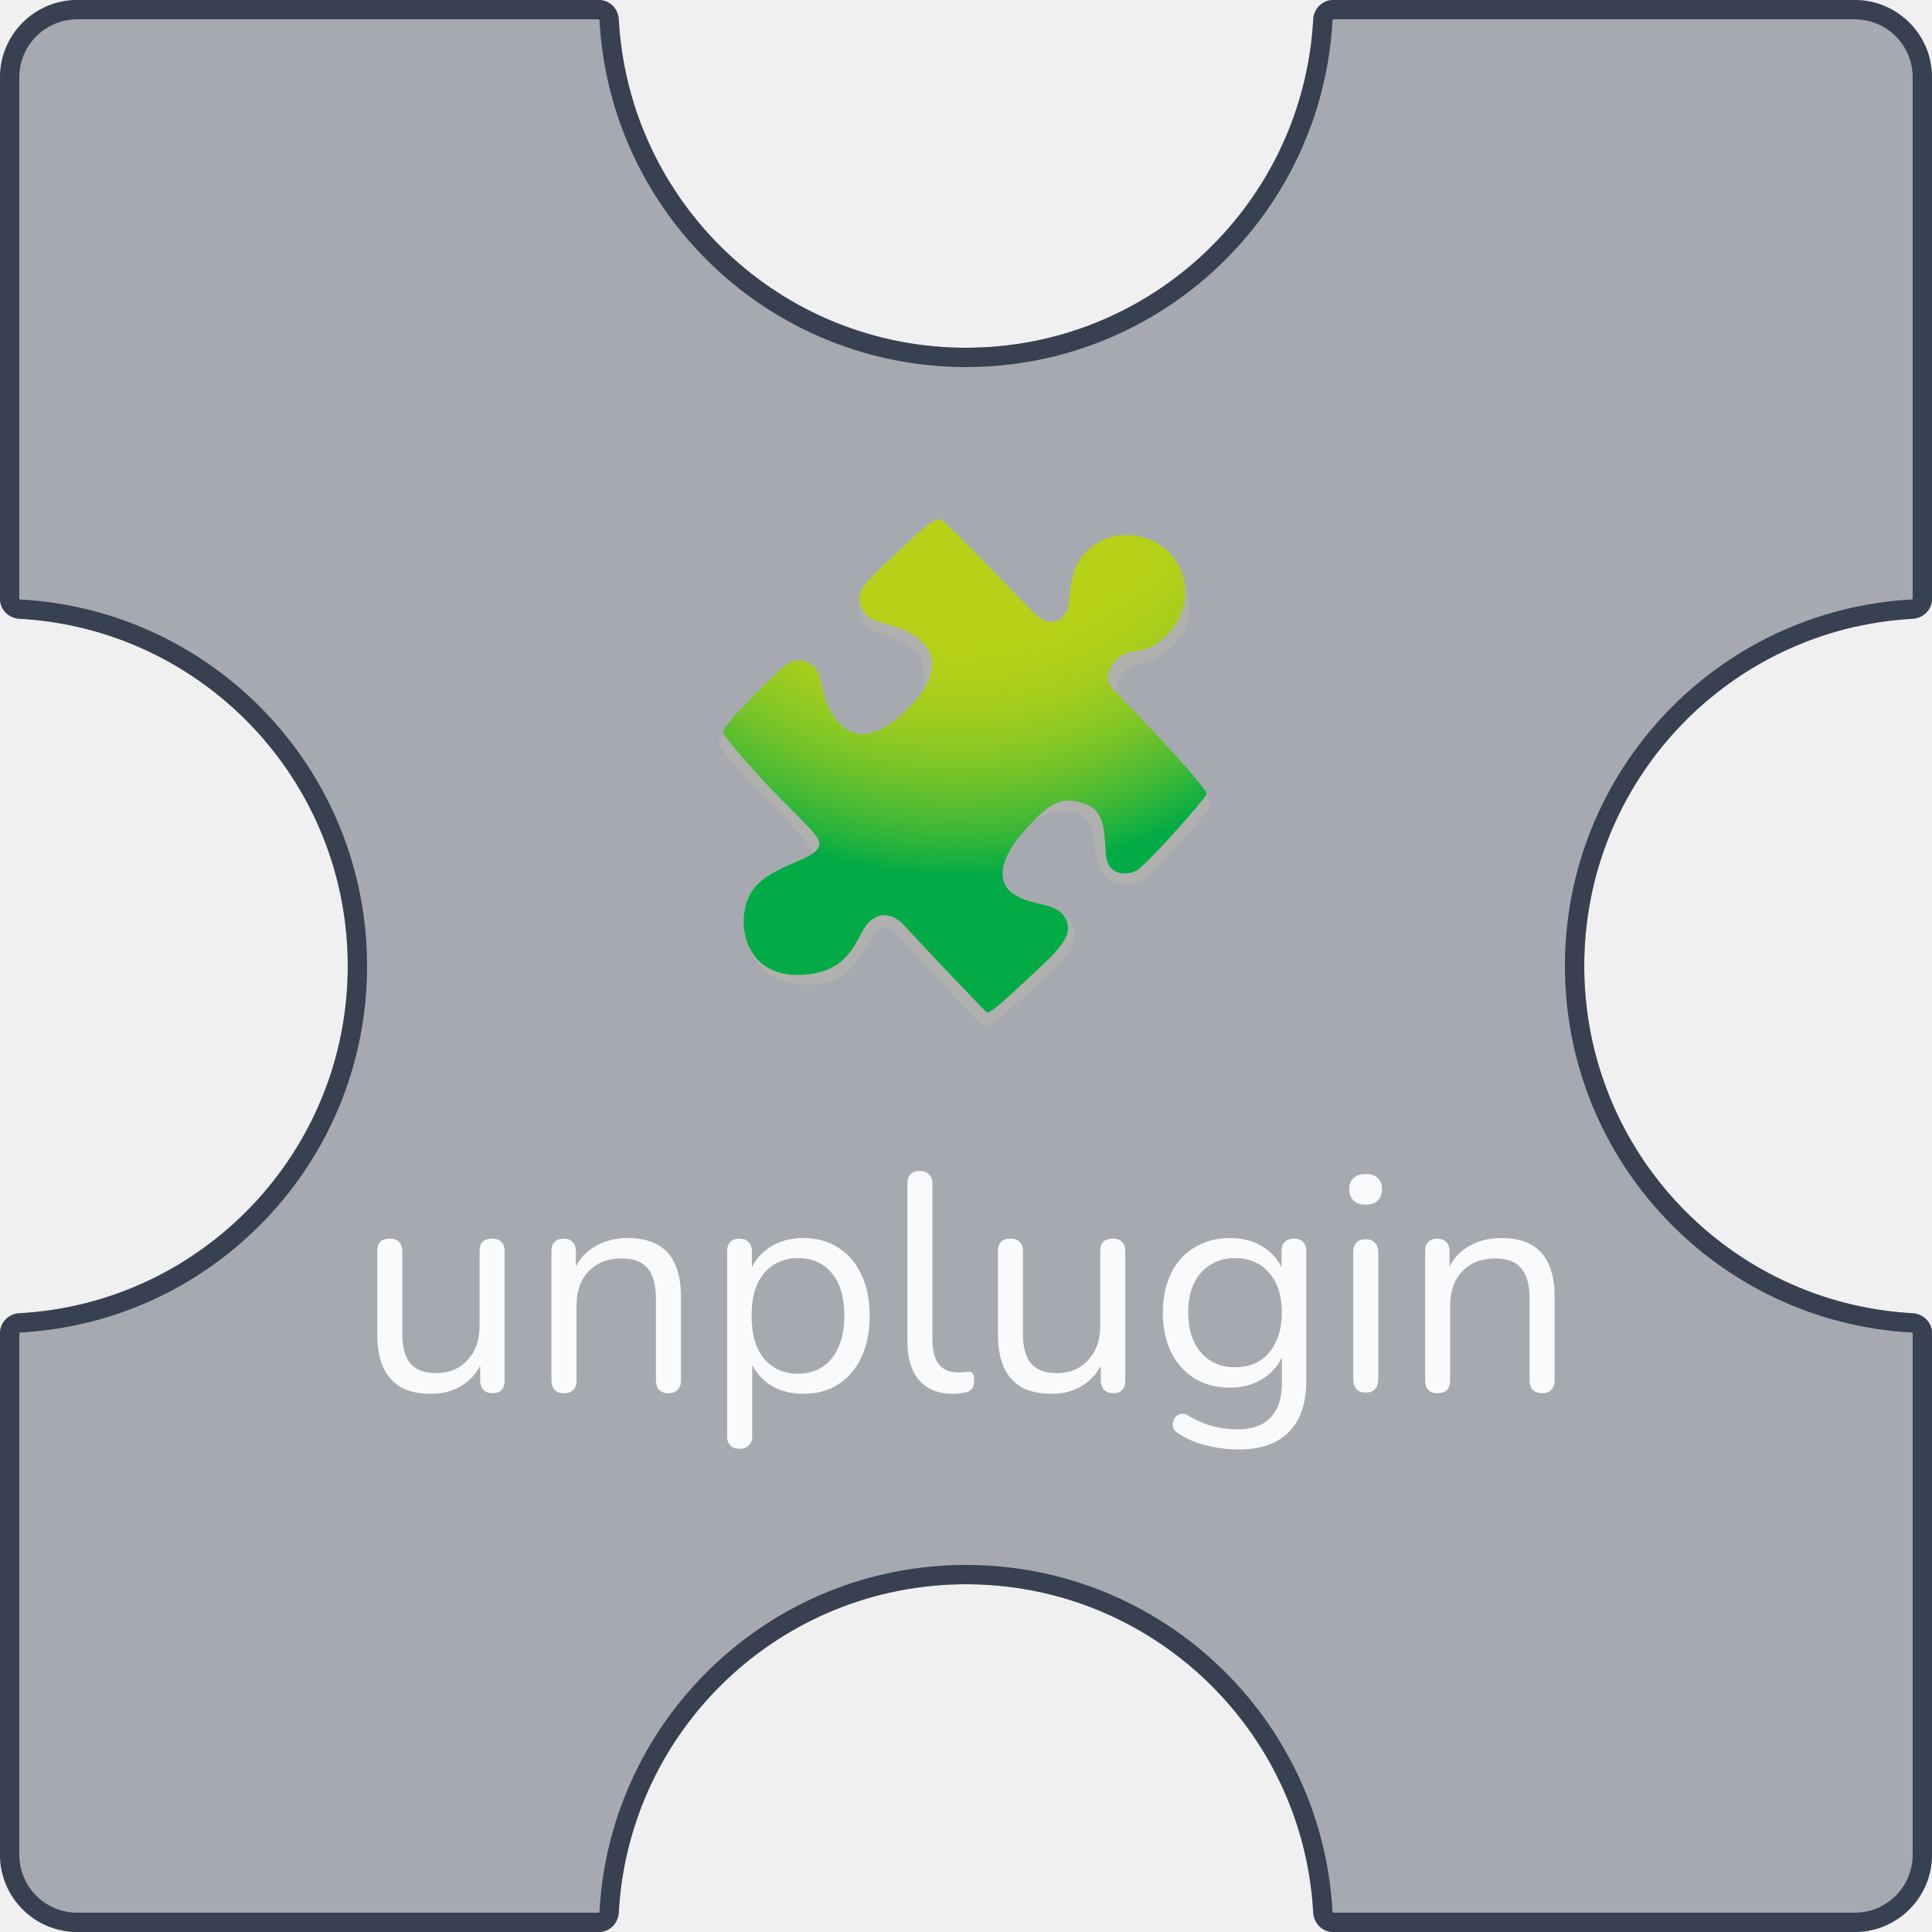
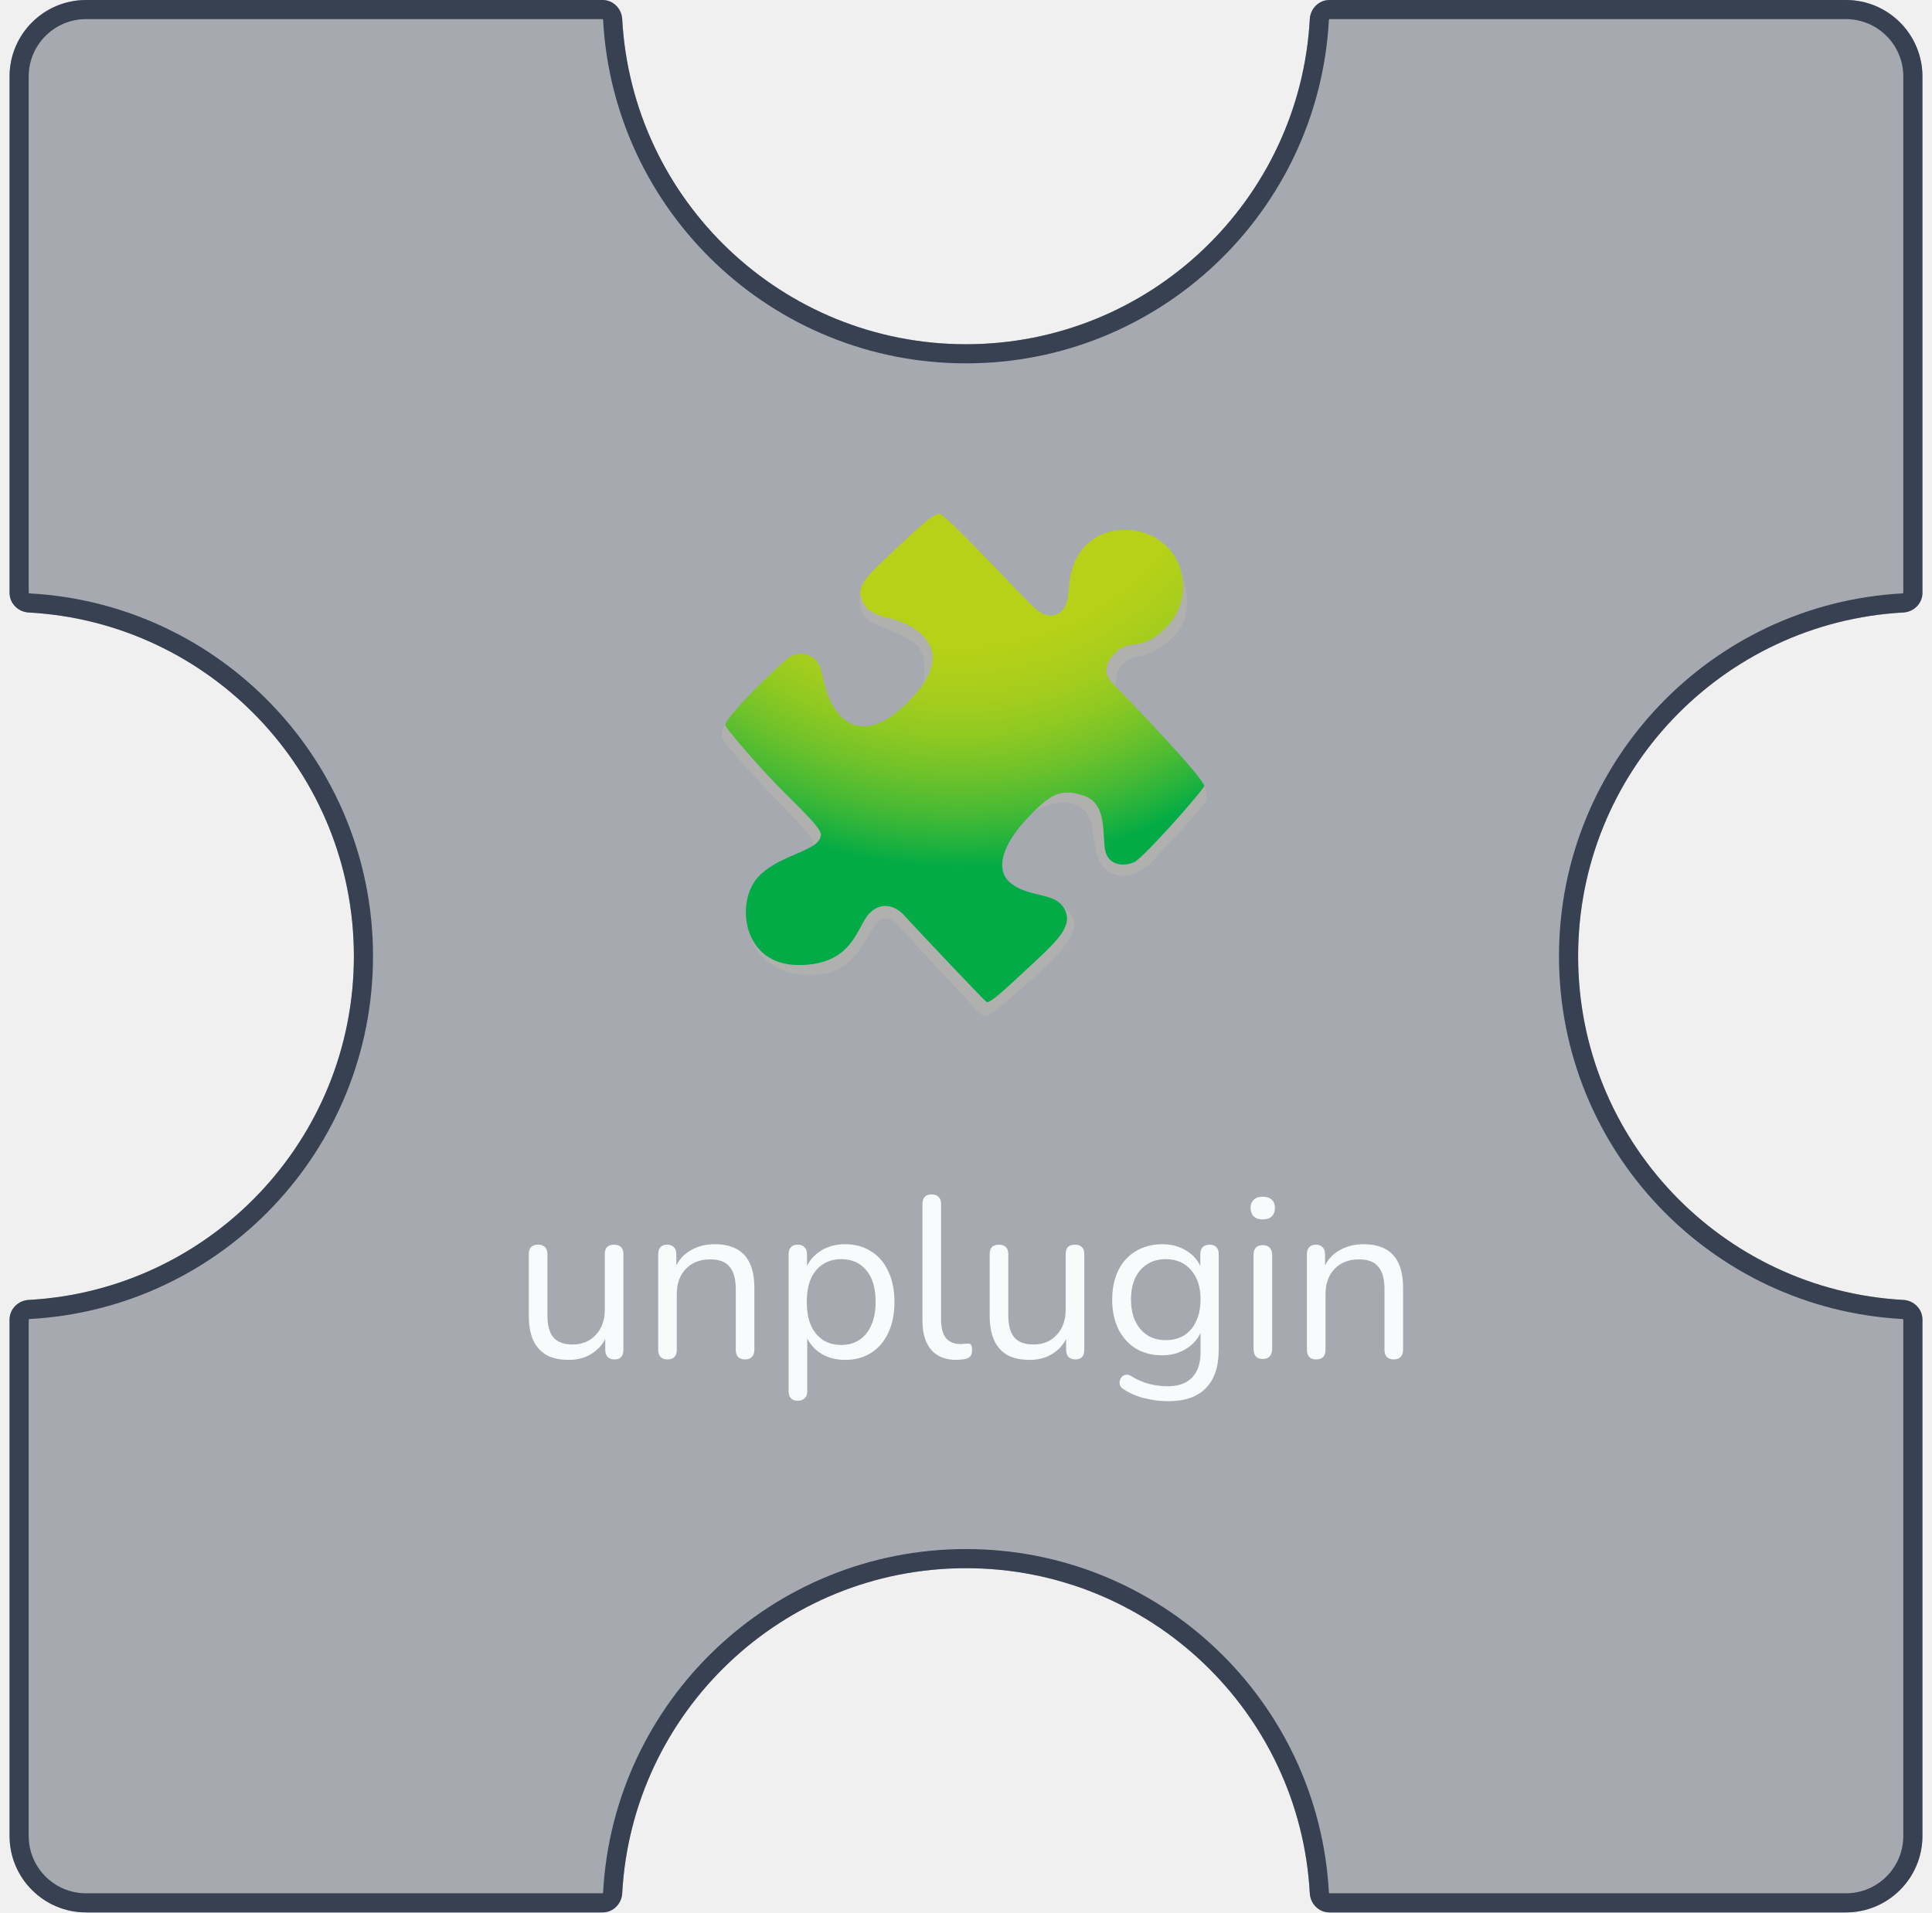
- <svg xmlns="http://www.w3.org/2000/svg" width="100" height="100" viewBox="0 0 100 100" fill="none">
+ <svg xmlns="http://www.w3.org/2000/svg" width="101" height="100" viewBox="0 0 101 100" fill="none">
  <mask id="path-1-inside-1_576_10449" fill="white">
-     <path fill-rule="evenodd" clip-rule="evenodd" d="M69 0C68.448 0 68.003 0.448 67.973 1C67.454 10.476 59.606 18 50 18C40.394 18 32.546 10.476 32.027 1C31.997 0.448 31.552 0 31 0L4 0C1.791 0 0 1.791 0 4L0 31C0 31.552 0.448 31.997 1 32.027C10.476 32.546 18 40.394 18 50C18 59.606 10.476 67.454 1 67.973C0.448 68.003 0 68.448 0 69L0 96C0 98.209 1.791 100 4 100H31C31.552 100 31.997 99.552 32.027 99C32.546 89.524 40.394 82 50 82C59.606 82 67.454 89.524 67.973 99C68.003 99.552 68.448 100 69 100H96C98.209 100 100 98.209 100 96V69C100 68.448 99.552 68.003 99 67.973C89.524 67.454 82 59.606 82 50C82 40.394 89.524 32.546 99 32.027C99.552 31.997 100 31.552 100 31V4C100 1.791 98.209 0 96 0L69 0Z" />
+     <path fill-rule="evenodd" clip-rule="evenodd" d="M69.5 0C68.948 0 68.503 0.448 68.473 1C67.954 10.476 60.106 18 50.5 18C40.894 18 33.046 10.476 32.527 1C32.497 0.448 32.052 0 31.5 0L4.5 0C2.291 0 0.5 1.791 0.5 4L0.5 31C0.5 31.552 0.948 31.997 1.5 32.027C10.976 32.546 18.5 40.394 18.5 50C18.5 59.606 10.976 67.454 1.5 67.973C0.948 68.003 0.5 68.448 0.5 69L0.5 96C0.5 98.209 2.291 100 4.5 100H31.5C32.052 100 32.497 99.552 32.527 99C33.046 89.524 40.894 82 50.5 82C60.106 82 67.954 89.524 68.473 99C68.503 99.552 68.948 100 69.5 100H96.5C98.709 100 100.5 98.209 100.5 96V69C100.5 68.448 100.051 68.003 99.5 67.973C90.024 67.454 82.5 59.606 82.5 50C82.5 40.394 90.024 32.546 99.5 32.027C100.052 31.997 100.5 31.552 100.5 31V4C100.5 1.791 98.709 0 96.5 0L69.5 0Z" />
  </mask>
-   <path fill-rule="evenodd" clip-rule="evenodd" d="M69 0C68.448 0 68.003 0.448 67.973 1C67.454 10.476 59.606 18 50 18C40.394 18 32.546 10.476 32.027 1C31.997 0.448 31.552 0 31 0L4 0C1.791 0 0 1.791 0 4L0 31C0 31.552 0.448 31.997 1 32.027C10.476 32.546 18 40.394 18 50C18 59.606 10.476 67.454 1 67.973C0.448 68.003 0 68.448 0 69L0 96C0 98.209 1.791 100 4 100H31C31.552 100 31.997 99.552 32.027 99C32.546 89.524 40.394 82 50 82C59.606 82 67.454 89.524 67.973 99C68.003 99.552 68.448 100 69 100H96C98.209 100 100 98.209 100 96V69C100 68.448 99.552 68.003 99 67.973C89.524 67.454 82 59.606 82 50C82 40.394 89.524 32.546 99 32.027C99.552 31.997 100 31.552 100 31V4C100 1.791 98.209 0 96 0L69 0Z" fill="#374151" fill-opacity="0.4" />
-   <path d="M99 32.027L98.945 31.029L99 32.027ZM99 67.973L98.945 68.971L99 67.973ZM32.027 99L33.026 99.055L32.027 99ZM1 67.973L0.945 66.974L1 67.973ZM32.027 1L31.029 1.055L32.027 1ZM67.973 99L66.974 99.055L67.973 99ZM67.973 1L66.974 0.945L67.973 1ZM50 19C60.14 19 68.424 11.058 68.971 1.055L66.974 0.945C66.484 9.894 59.072 17 50 17L50 19ZM31.029 1.055C31.576 11.058 39.86 19 50 19L50 17C40.928 17 33.516 9.894 33.026 0.945L31.029 1.055ZM4 1L31 1V-1L4 -1V1ZM1 4C1 2.343 2.343 1 4 1V-1C1.239 -1 -1 1.239 -1 4H1ZM1 31L1 4H-1L-1 31H1ZM0.945 33.026C9.894 33.516 17 40.928 17 50L19 50C19 39.86 11.058 31.576 1.055 31.029L0.945 33.026ZM17 50C17 59.072 9.894 66.484 0.945 66.974L1.055 68.971C11.058 68.424 19 60.14 19 50L17 50ZM1 96L1 69H-1L-1 96H1ZM4 99C2.343 99 1 97.657 1 96H-1C-1 98.761 1.239 101 4 101L4 99ZM31 99H4L4 101H31V99ZM50 81C39.86 81 31.576 88.942 31.029 98.945L33.026 99.055C33.516 90.106 40.928 83 50 83V81ZM68.971 98.945C68.424 88.942 60.14 81 50 81V83C59.072 83 66.484 90.106 66.974 99.055L68.971 98.945ZM96 99H69V101H96V99ZM99 96C99 97.657 97.657 99 96 99V101C98.761 101 101 98.761 101 96H99ZM99 69V96H101V69H99ZM81 50C81 60.14 88.942 68.424 98.945 68.971L99.055 66.974C90.106 66.484 83 59.072 83 50H81ZM98.945 31.029C88.942 31.576 81 39.86 81 50H83C83 40.928 90.106 33.516 99.055 33.026L98.945 31.029ZM99 4V31H101V4L99 4ZM96 1C97.657 1 99 2.343 99 4L101 4C101 1.239 98.761 -1 96 -1V1ZM69 1L96 1V-1L69 -1V1ZM99.055 33.026C100.101 32.968 101 32.118 101 31H99C99 31.001 99 31.001 99 31.001C99 31 99 31 99 31C99 31 98.999 31.003 98.994 31.008C98.984 31.019 98.967 31.028 98.945 31.029L99.055 33.026ZM101 69C101 67.882 100.101 67.031 99.055 66.974L98.945 68.971C98.967 68.972 98.984 68.981 98.994 68.992C98.999 68.997 99 69 99 69C99 69 99 69 99 68.999C99 68.999 99 68.999 99 69H101ZM31 101C32.118 101 32.968 100.101 33.026 99.055L31.029 98.945C31.028 98.967 31.019 98.984 31.008 98.994C31.003 98.999 31 99 31 99C31 99 31 99 31.001 99C31.001 99 31.001 99 31 99V101ZM-1 31C-1 32.118 -0.101 32.968 0.945 33.026L1.055 31.029C1.033 31.028 1.016 31.019 1.006 31.008C1.001 31.003 1 31 1 31C1 31 1 31 1 31.001C1 31.001 1 31.001 1 31H-1ZM0.945 66.974C-0.101 67.031 -1 67.882 -1 69H1C1 68.999 1 68.999 1 68.999C1 69 1 69 1 69C1 69 1.001 68.997 1.006 68.992C1.016 68.981 1.033 68.972 1.055 68.971L0.945 66.974ZM33.026 0.945C32.968 -0.101 32.118 -1 31 -1V1C31.001 1 31.001 1 31.001 1C31 1 31 1 31 1C31 1 31.003 1.001 31.008 1.006C31.019 1.016 31.028 1.033 31.029 1.055L33.026 0.945ZM66.974 99.055C67.031 100.101 67.882 101 69 101V99C68.999 99 68.999 99 68.999 99C69 99 69 99 69 99C69 99 68.997 98.999 68.992 98.994C68.981 98.984 68.972 98.967 68.971 98.945L66.974 99.055ZM68.971 1.055C68.972 1.033 68.981 1.016 68.992 1.006C68.997 1.001 69 1 69 1C69 1 69 1 68.999 1C68.999 1 68.999 1 69 1V-1C67.882 -1 67.031 -0.101 66.974 0.945L68.971 1.055Z" fill="#374151" mask="url(#path-1-inside-1_576_10449)" />
-   <path d="M22.327 72.144C21.698 72.144 21.175 72.032 20.759 71.808C20.354 71.573 20.045 71.227 19.831 70.768C19.629 70.309 19.527 69.739 19.527 69.056V64.768C19.527 64.544 19.581 64.379 19.687 64.272C19.805 64.165 19.965 64.112 20.167 64.112C20.381 64.112 20.541 64.165 20.647 64.272C20.765 64.379 20.823 64.544 20.823 64.768V69.04C20.823 69.723 20.962 70.235 21.239 70.576C21.527 70.907 21.975 71.072 22.583 71.072C23.245 71.072 23.783 70.848 24.199 70.4C24.615 69.952 24.823 69.365 24.823 68.64V64.768C24.823 64.544 24.877 64.379 24.983 64.272C25.101 64.165 25.266 64.112 25.479 64.112C25.682 64.112 25.837 64.165 25.943 64.272C26.061 64.379 26.119 64.544 26.119 64.768V71.44C26.119 71.888 25.911 72.112 25.495 72.112C25.293 72.112 25.133 72.053 25.015 71.936C24.909 71.819 24.855 71.653 24.855 71.44V69.984L25.063 70.208C24.85 70.837 24.498 71.317 24.007 71.648C23.527 71.979 22.967 72.144 22.327 72.144ZM29.184 72.112C28.971 72.112 28.811 72.053 28.704 71.936C28.598 71.819 28.544 71.653 28.544 71.44V64.768C28.544 64.555 28.598 64.395 28.704 64.288C28.811 64.171 28.965 64.112 29.168 64.112C29.371 64.112 29.526 64.171 29.632 64.288C29.75 64.395 29.808 64.555 29.808 64.768V66.144L29.632 65.952C29.856 65.333 30.219 64.869 30.72 64.56C31.232 64.24 31.819 64.08 32.48 64.08C33.099 64.08 33.611 64.192 34.016 64.416C34.432 64.64 34.742 64.981 34.944 65.44C35.147 65.888 35.248 66.459 35.248 67.152V71.44C35.248 71.653 35.19 71.819 35.072 71.936C34.965 72.053 34.811 72.112 34.608 72.112C34.395 72.112 34.23 72.053 34.112 71.936C34.005 71.819 33.952 71.653 33.952 71.44V67.232C33.952 66.507 33.808 65.979 33.52 65.648C33.243 65.307 32.795 65.136 32.176 65.136C31.462 65.136 30.891 65.36 30.464 65.808C30.048 66.245 29.84 66.832 29.84 67.568V71.44C29.84 71.888 29.622 72.112 29.184 72.112ZM38.278 74.992C38.065 74.992 37.904 74.933 37.798 74.816C37.691 74.709 37.638 74.549 37.638 74.336V64.768C37.638 64.555 37.691 64.395 37.798 64.288C37.904 64.171 38.059 64.112 38.262 64.112C38.475 64.112 38.635 64.171 38.742 64.288C38.859 64.395 38.918 64.555 38.918 64.768V66.288L38.742 66.064C38.913 65.456 39.248 64.976 39.75 64.624C40.262 64.261 40.87 64.08 41.574 64.08C42.267 64.08 42.87 64.245 43.382 64.576C43.904 64.896 44.304 65.36 44.582 65.968C44.87 66.565 45.014 67.28 45.014 68.112C45.014 68.933 44.87 69.648 44.582 70.256C44.304 70.853 43.91 71.317 43.398 71.648C42.886 71.979 42.278 72.144 41.574 72.144C40.87 72.144 40.267 71.968 39.766 71.616C39.264 71.253 38.923 70.773 38.742 70.176H38.934V74.336C38.934 74.549 38.875 74.709 38.758 74.816C38.641 74.933 38.48 74.992 38.278 74.992ZM41.302 71.104C41.792 71.104 42.214 70.987 42.566 70.752C42.928 70.517 43.206 70.176 43.398 69.728C43.6 69.28 43.702 68.741 43.702 68.112C43.702 67.141 43.483 66.4 43.046 65.888C42.619 65.376 42.038 65.12 41.302 65.12C40.822 65.12 40.401 65.237 40.038 65.472C39.675 65.696 39.392 66.032 39.19 66.48C38.998 66.917 38.902 67.461 38.902 68.112C38.902 69.072 39.12 69.813 39.558 70.336C39.995 70.848 40.577 71.104 41.302 71.104ZM49.334 72.144C48.566 72.144 47.979 71.909 47.574 71.44C47.169 70.971 46.966 70.299 46.966 69.424V61.264C46.966 61.051 47.019 60.891 47.126 60.784C47.233 60.667 47.393 60.608 47.606 60.608C47.809 60.608 47.969 60.667 48.086 60.784C48.203 60.891 48.262 61.051 48.262 61.264V69.328C48.262 69.904 48.374 70.336 48.598 70.624C48.833 70.901 49.174 71.04 49.622 71.04C49.718 71.04 49.803 71.035 49.878 71.024C49.953 71.013 50.027 71.008 50.102 71.008C50.219 70.997 50.299 71.024 50.342 71.088C50.395 71.152 50.422 71.28 50.422 71.472C50.422 71.664 50.379 71.808 50.294 71.904C50.209 72 50.07 72.064 49.878 72.096C49.793 72.107 49.702 72.117 49.606 72.128C49.51 72.139 49.419 72.144 49.334 72.144ZM54.452 72.144C53.823 72.144 53.3 72.032 52.884 71.808C52.479 71.573 52.17 71.227 51.956 70.768C51.754 70.309 51.652 69.739 51.652 69.056V64.768C51.652 64.544 51.706 64.379 51.812 64.272C51.93 64.165 52.09 64.112 52.292 64.112C52.506 64.112 52.666 64.165 52.772 64.272C52.89 64.379 52.948 64.544 52.948 64.768V69.04C52.948 69.723 53.087 70.235 53.364 70.576C53.652 70.907 54.1 71.072 54.708 71.072C55.37 71.072 55.908 70.848 56.324 70.4C56.74 69.952 56.948 69.365 56.948 68.64V64.768C56.948 64.544 57.002 64.379 57.108 64.272C57.226 64.165 57.391 64.112 57.604 64.112C57.807 64.112 57.962 64.165 58.068 64.272C58.186 64.379 58.244 64.544 58.244 64.768V71.44C58.244 71.888 58.036 72.112 57.62 72.112C57.418 72.112 57.258 72.053 57.14 71.936C57.034 71.819 56.98 71.653 56.98 71.44V69.984L57.188 70.208C56.975 70.837 56.623 71.317 56.132 71.648C55.652 71.979 55.092 72.144 54.452 72.144ZM64.109 75.024C63.544 75.024 62.989 74.955 62.445 74.816C61.912 74.688 61.426 74.48 60.989 74.192C60.861 74.117 60.776 74.027 60.733 73.92C60.701 73.813 60.696 73.707 60.717 73.6C60.739 73.504 60.786 73.413 60.861 73.328C60.936 73.253 61.021 73.205 61.117 73.184C61.224 73.163 61.331 73.179 61.437 73.232C61.907 73.52 62.355 73.717 62.781 73.824C63.208 73.931 63.629 73.984 64.045 73.984C64.802 73.984 65.373 73.781 65.757 73.376C66.152 72.971 66.349 72.384 66.349 71.616V69.808H66.509C66.349 70.427 66.008 70.917 65.485 71.28C64.973 71.643 64.371 71.824 63.677 71.824C62.962 71.824 62.344 71.664 61.821 71.344C61.298 71.013 60.893 70.555 60.605 69.968C60.328 69.381 60.189 68.704 60.189 67.936C60.189 67.36 60.269 66.837 60.429 66.368C60.589 65.888 60.819 65.483 61.117 65.152C61.426 64.811 61.794 64.549 62.221 64.368C62.658 64.176 63.144 64.08 63.677 64.08C64.381 64.08 64.989 64.261 65.501 64.624C66.013 64.976 66.344 65.456 66.493 66.064L66.333 66.256V64.768C66.333 64.555 66.386 64.395 66.493 64.288C66.611 64.171 66.77 64.112 66.973 64.112C67.186 64.112 67.347 64.171 67.453 64.288C67.56 64.395 67.613 64.555 67.613 64.768V71.44C67.613 72.624 67.314 73.515 66.717 74.112C66.13 74.72 65.261 75.024 64.109 75.024ZM63.917 70.768C64.418 70.768 64.85 70.656 65.213 70.432C65.576 70.197 65.853 69.867 66.045 69.44C66.248 69.013 66.349 68.512 66.349 67.936C66.349 67.072 66.13 66.389 65.693 65.888C65.256 65.376 64.664 65.12 63.917 65.12C63.426 65.12 63 65.237 62.637 65.472C62.275 65.696 61.992 66.021 61.789 66.448C61.597 66.864 61.501 67.36 61.501 67.936C61.501 68.8 61.72 69.488 62.157 70C62.594 70.512 63.181 70.768 63.917 70.768ZM70.684 72.08C70.471 72.08 70.311 72.021 70.204 71.904C70.097 71.776 70.044 71.6 70.044 71.376V64.832C70.044 64.608 70.097 64.437 70.204 64.32C70.311 64.203 70.471 64.144 70.684 64.144C70.887 64.144 71.047 64.203 71.164 64.32C71.281 64.437 71.34 64.608 71.34 64.832V71.376C71.34 71.6 71.281 71.776 71.164 71.904C71.058 72.021 70.897 72.08 70.684 72.08ZM70.684 62.352C70.418 62.352 70.21 62.283 70.06 62.144C69.911 61.995 69.836 61.797 69.836 61.552C69.836 61.296 69.911 61.104 70.06 60.976C70.21 60.837 70.418 60.768 70.684 60.768C70.962 60.768 71.169 60.837 71.308 60.976C71.457 61.104 71.532 61.296 71.532 61.552C71.532 61.797 71.457 61.995 71.308 62.144C71.169 62.283 70.962 62.352 70.684 62.352ZM74.403 72.112C74.189 72.112 74.029 72.053 73.923 71.936C73.816 71.819 73.763 71.653 73.763 71.44V64.768C73.763 64.555 73.816 64.395 73.923 64.288C74.029 64.171 74.184 64.112 74.387 64.112C74.59 64.112 74.744 64.171 74.851 64.288C74.968 64.395 75.027 64.555 75.027 64.768V66.144L74.851 65.952C75.075 65.333 75.438 64.869 75.939 64.56C76.451 64.24 77.037 64.08 77.699 64.08C78.317 64.08 78.829 64.192 79.235 64.416C79.651 64.64 79.96 64.981 80.163 65.44C80.365 65.888 80.467 66.459 80.467 67.152V71.44C80.467 71.653 80.408 71.819 80.291 71.936C80.184 72.053 80.029 72.112 79.827 72.112C79.614 72.112 79.448 72.053 79.331 71.936C79.224 71.819 79.171 71.653 79.171 71.44V67.232C79.171 66.507 79.027 65.979 78.739 65.648C78.462 65.307 78.013 65.136 77.395 65.136C76.68 65.136 76.109 65.36 75.683 65.808C75.267 66.245 75.059 66.832 75.059 67.568V71.44C75.059 71.888 74.84 72.112 74.403 72.112Z" fill="#F9FAFB" />
-   <path d="M43.162 39.081C43.07 38.989 37.477 37.758 37.477 37.758C37.477 37.758 37.151 38.281 37.245 38.589C37.297 38.762 38.518 40.182 39.773 41.487C40.764 42.52 41.891 43.57 42.055 44.169C42.306 45.093 42.333 46.573 42.333 46.573L38.686 48.8C38.686 48.8 39.133 51.071 42.024 50.981C44.726 50.898 44.866 48.037 45.723 48.022C45.868 48.019 46.067 47.969 46.423 48.352C47.307 49.301 48.961 51.134 49.514 51.69C50.254 52.429 50.779 53.169 51.057 53.138C51.334 53.108 53.677 51.012 54.355 50.364C55.033 49.717 55.65 48.947 55.65 48.299C55.65 47.652 54.694 47.16 54.694 47.16L49.422 47.777L43.162 39.081ZM58.667 30.729C58.759 30.729 61.102 29.559 61.102 29.559C61.102 29.559 62.305 31.994 60.763 33.381C59.22 34.767 58.881 33.982 58.142 34.798C57.578 35.422 57.864 36.71 57.864 36.71L62.447 41.116C62.447 41.116 62.703 41.582 62.519 41.921C62.388 42.161 60.846 43.887 59.651 45.127C59.113 45.685 58.363 45.873 57.956 45.775C56.939 45.528 56.786 44.727 56.6 43.31C56.414 41.892 55.193 41.914 54.749 41.984C53.813 42.133 53.203 42.68 53.203 42.68C53.203 42.68 47.69 36.036 47.751 35.85C47.812 35.664 48.029 34.278 47.382 33.693C46.734 33.107 45.441 32.81 44.947 32.471C44.455 32.132 44.389 31.486 44.479 30.861C44.568 30.235 48.554 30.242 48.554 30.242C48.554 30.242 55.427 34.032 55.46 33.879C55.491 33.718 58.667 30.729 58.667 30.729Z" fill="#B0B0AF" />
-   <path d="M55.276 31.467C55.443 30.858 55.252 29.364 56.414 28.376C57.575 27.387 59.382 27.509 60.469 28.548C61.557 29.587 61.732 31.541 60.445 32.827C59.159 34.113 58.566 33.396 57.849 34.089C57.131 34.783 57.256 35.352 57.7 35.772C58.146 36.192 62.574 40.818 62.449 41.113C62.324 41.409 59.308 44.823 58.813 45.071C58.319 45.318 57.453 45.294 57.28 44.478C57.107 43.662 57.405 42.03 56.167 41.608C54.931 41.188 54.386 41.533 53.174 42.82C51.962 44.106 51.417 45.515 52.406 46.232C53.395 46.95 54.633 46.652 55.127 47.494C55.622 48.337 54.88 49.102 53.57 50.314C52.26 51.526 51.245 52.515 51.072 52.392C50.899 52.267 47.139 48.286 46.769 47.866C46.397 47.446 45.68 47.074 44.989 47.718C44.295 48.361 44.172 50.463 41.254 50.463C38.336 50.463 37.986 47.297 39.025 45.987C40.064 44.677 42.364 44.552 42.414 43.662C42.436 43.253 41.173 42.15 40.04 40.967C38.708 39.573 37.47 38.097 37.417 37.924C37.319 37.602 40.187 34.783 40.732 34.387C41.276 33.991 41.893 34.238 42.191 34.56C42.488 34.881 42.562 35.87 42.81 36.439C43.057 37.008 44.218 39.482 47.014 36.662C49.783 33.866 47.163 32.654 46.273 32.407C45.382 32.16 44.741 32.079 44.492 31.171C44.295 30.454 45.382 29.614 46.52 28.524C47.657 27.435 48.324 26.866 48.622 26.866C48.919 26.866 52.901 31.145 53.421 31.639C53.942 32.134 54.261 32.258 54.633 32.158C55.003 32.062 55.202 31.74 55.276 31.467Z" fill="url(#paint0_radial_576_10449)" />
+   <path fill-rule="evenodd" clip-rule="evenodd" d="M69.5 0C68.948 0 68.503 0.448 68.473 1C67.954 10.476 60.106 18 50.5 18C40.894 18 33.046 10.476 32.527 1C32.497 0.448 32.052 0 31.5 0L4.5 0C2.291 0 0.5 1.791 0.5 4L0.5 31C0.5 31.552 0.948 31.997 1.5 32.027C10.976 32.546 18.5 40.394 18.5 50C18.5 59.606 10.976 67.454 1.5 67.973C0.948 68.003 0.5 68.448 0.5 69L0.5 96C0.5 98.209 2.291 100 4.5 100H31.5C32.052 100 32.497 99.552 32.527 99C33.046 89.524 40.894 82 50.5 82C60.106 82 67.954 89.524 68.473 99C68.503 99.552 68.948 100 69.5 100H96.5C98.709 100 100.5 98.209 100.5 96V69C100.5 68.448 100.051 68.003 99.5 67.973C90.024 67.454 82.5 59.606 82.5 50C82.5 40.394 90.024 32.546 99.5 32.027C100.052 31.997 100.5 31.552 100.5 31V4C100.5 1.791 98.709 0 96.5 0L69.5 0Z" fill="#374151" fill-opacity="0.4" />
+   <path d="M99.5 32.027L99.445 31.029L99.5 32.027ZM99.5 67.973L99.445 68.971L99.5 67.973ZM32.527 99L33.526 99.055L32.527 99ZM1.5 67.973L1.445 66.974L1.5 67.973ZM32.527 1L31.529 1.055L32.527 1ZM68.473 99L67.474 99.055L68.473 99ZM68.473 1L67.474 0.945L68.473 1ZM50.5 19C60.64 19 68.924 11.058 69.471 1.055L67.474 0.945C66.984 9.894 59.572 17 50.5 17L50.5 19ZM31.529 1.055C32.077 11.058 40.36 19 50.5 19L50.5 17C41.428 17 34.016 9.894 33.526 0.945L31.529 1.055ZM4.5 1L31.5 1V-1L4.5 -1V1ZM1.5 4C1.5 2.343 2.843 1 4.5 1V-1C1.739 -1 -0.5 1.239 -0.5 4H1.5ZM1.5 31L1.5 4H-0.5L-0.5 31H1.5ZM1.445 33.026C10.394 33.516 17.5 40.928 17.5 50L19.5 50C19.5 39.86 11.558 31.576 1.555 31.029L1.445 33.026ZM17.5 50C17.5 59.072 10.394 66.484 1.445 66.974L1.555 68.971C11.558 68.424 19.5 60.14 19.5 50L17.5 50ZM1.5 96L1.5 69H-0.5L-0.5 96H1.5ZM4.5 99C2.843 99 1.5 97.657 1.5 96H-0.5C-0.5 98.761 1.739 101 4.5 101L4.5 99ZM31.5 99H4.5L4.5 101H31.5V99ZM50.5 81C40.36 81 32.077 88.942 31.529 98.945L33.526 99.055C34.016 90.106 41.428 83 50.5 83V81ZM69.471 98.945C68.924 88.942 60.64 81 50.5 81V83C59.572 83 66.984 90.106 67.474 99.055L69.471 98.945ZM96.5 99H69.5V101H96.5V99ZM99.5 96C99.5 97.657 98.157 99 96.5 99V101C99.261 101 101.5 98.761 101.5 96H99.5ZM99.5 69V96H101.5V69H99.5ZM81.5 50C81.5 60.14 89.442 68.424 99.445 68.971L99.555 66.974C90.606 66.484 83.5 59.072 83.5 50H81.5ZM99.445 31.029C89.442 31.576 81.5 39.86 81.5 50H83.5C83.5 40.928 90.606 33.516 99.555 33.026L99.445 31.029ZM99.5 4V31H101.5V4L99.5 4ZM96.5 1C98.157 1 99.5 2.343 99.5 4L101.5 4C101.5 1.239 99.261 -1 96.5 -1V1ZM69.5 1L96.5 1V-1L69.5 -1V1ZM99.555 33.026C100.601 32.968 101.5 32.118 101.5 31H99.5C99.5 31.001 99.5 31.001 99.5 31.001C99.5 31 99.5 31 99.5 31C99.5 31 99.499 31.003 99.494 31.008C99.484 31.019 99.467 31.028 99.445 31.029L99.555 33.026ZM101.5 69C101.5 67.882 100.601 67.031 99.555 66.974L99.445 68.971C99.467 68.972 99.484 68.981 99.494 68.992C99.499 68.997 99.5 69 99.5 69C99.5 69 99.5 69 99.5 68.999C99.5 68.999 99.5 68.999 99.5 69H101.5ZM31.5 101C32.618 101 33.468 100.101 33.526 99.055L31.529 98.945C31.528 98.967 31.519 98.984 31.508 98.994C31.503 98.999 31.5 99 31.5 99C31.5 99 31.5 99 31.501 99C31.501 99 31.501 99 31.5 99V101ZM-0.5 31C-0.5 32.118 0.399 32.968 1.445 33.026L1.555 31.029C1.533 31.028 1.516 31.019 1.506 31.008C1.501 31.003 1.5 31 1.5 31C1.5 31 1.5 31 1.5 31.001C1.5 31.001 1.5 31.001 1.5 31H-0.5ZM1.445 66.974C0.399 67.031 -0.5 67.882 -0.5 69H1.5C1.5 68.999 1.5 68.999 1.5 68.999C1.5 69 1.5 69 1.5 69C1.5 69 1.501 68.997 1.506 68.992C1.516 68.981 1.533 68.972 1.555 68.971L1.445 66.974ZM33.526 0.945C33.468 -0.101 32.618 -1 31.5 -1V1C31.501 1 31.501 1 31.501 1C31.5 1 31.5 1 31.5 1C31.5 1 31.503 1.001 31.508 1.006C31.519 1.016 31.528 1.033 31.529 1.055L33.526 0.945ZM67.474 99.055C67.531 100.101 68.382 101 69.5 101V99C69.499 99 69.499 99 69.499 99C69.5 99 69.5 99 69.5 99C69.5 99 69.497 98.999 69.492 98.994C69.481 98.984 69.472 98.967 69.471 98.945L67.474 99.055ZM69.471 1.055C69.472 1.033 69.481 1.016 69.492 1.006C69.497 1.001 69.5 1 69.5 1C69.5 1 69.5 1 69.499 1C69.499 1 69.499 1 69.5 1V-1C68.382 -1 67.531 -0.101 67.474 0.945L69.471 1.055Z" fill="#374151" mask="url(#path-1-inside-1_576_10449)" />
+   <path d="M29.745 71.108C29.273 71.108 28.881 71.024 28.57 70.856C28.265 70.68 28.034 70.42 27.873 70.076C27.721 69.732 27.645 69.304 27.645 68.792V65.576C27.645 65.408 27.686 65.284 27.765 65.204C27.854 65.124 27.974 65.084 28.125 65.084C28.285 65.084 28.405 65.124 28.485 65.204C28.573 65.284 28.617 65.408 28.617 65.576V68.78C28.617 69.292 28.721 69.676 28.93 69.932C29.145 70.18 29.482 70.304 29.938 70.304C30.433 70.304 30.837 70.136 31.149 69.8C31.462 69.464 31.617 69.024 31.617 68.48V65.576C31.617 65.408 31.657 65.284 31.738 65.204C31.826 65.124 31.95 65.084 32.109 65.084C32.261 65.084 32.377 65.124 32.458 65.204C32.545 65.284 32.59 65.408 32.59 65.576V70.58C32.59 70.916 32.434 71.084 32.121 71.084C31.97 71.084 31.849 71.04 31.762 70.952C31.681 70.864 31.642 70.74 31.642 70.58V69.488L31.797 69.656C31.637 70.128 31.373 70.488 31.006 70.736C30.645 70.984 30.226 71.108 29.745 71.108ZM34.888 71.084C34.728 71.084 34.608 71.04 34.528 70.952C34.448 70.864 34.408 70.74 34.408 70.58V65.576C34.408 65.416 34.448 65.296 34.528 65.216C34.608 65.128 34.724 65.084 34.876 65.084C35.028 65.084 35.144 65.128 35.224 65.216C35.312 65.296 35.356 65.416 35.356 65.576V66.608L35.224 66.464C35.392 66 35.664 65.652 36.04 65.42C36.424 65.18 36.864 65.06 37.36 65.06C37.824 65.06 38.208 65.144 38.512 65.312C38.824 65.48 39.056 65.736 39.208 66.08C39.36 66.416 39.436 66.844 39.436 67.364V70.58C39.436 70.74 39.392 70.864 39.304 70.952C39.224 71.04 39.108 71.084 38.956 71.084C38.796 71.084 38.672 71.04 38.584 70.952C38.504 70.864 38.464 70.74 38.464 70.58V67.424C38.464 66.88 38.356 66.484 38.14 66.236C37.932 65.98 37.596 65.852 37.132 65.852C36.596 65.852 36.168 66.02 35.848 66.356C35.536 66.684 35.38 67.124 35.38 67.676V70.58C35.38 70.916 35.216 71.084 34.888 71.084ZM41.708 73.244C41.548 73.244 41.428 73.2 41.348 73.112C41.268 73.032 41.228 72.912 41.228 72.752V65.576C41.228 65.416 41.268 65.296 41.348 65.216C41.428 65.128 41.544 65.084 41.696 65.084C41.856 65.084 41.976 65.128 42.056 65.216C42.144 65.296 42.188 65.416 42.188 65.576V66.716L42.056 66.548C42.184 66.092 42.436 65.732 42.812 65.468C43.196 65.196 43.652 65.06 44.18 65.06C44.7 65.06 45.152 65.184 45.536 65.432C45.928 65.672 46.228 66.02 46.436 66.476C46.652 66.924 46.76 67.46 46.76 68.084C46.76 68.7 46.652 69.236 46.436 69.692C46.228 70.14 45.932 70.488 45.548 70.736C45.164 70.984 44.708 71.108 44.18 71.108C43.652 71.108 43.2 70.976 42.824 70.712C42.448 70.44 42.192 70.08 42.056 69.632H42.2V72.752C42.2 72.912 42.156 73.032 42.068 73.112C41.98 73.2 41.86 73.244 41.708 73.244ZM43.976 70.328C44.344 70.328 44.66 70.24 44.924 70.064C45.196 69.888 45.404 69.632 45.548 69.296C45.7 68.96 45.776 68.556 45.776 68.084C45.776 67.356 45.612 66.8 45.284 66.416C44.964 66.032 44.528 65.84 43.976 65.84C43.616 65.84 43.3 65.928 43.028 66.104C42.756 66.272 42.544 66.524 42.392 66.86C42.248 67.188 42.176 67.596 42.176 68.084C42.176 68.804 42.34 69.36 42.668 69.752C42.996 70.136 43.432 70.328 43.976 70.328ZM50.001 71.108C49.425 71.108 48.984 70.932 48.681 70.58C48.377 70.228 48.224 69.724 48.224 69.068V62.948C48.224 62.788 48.264 62.668 48.344 62.588C48.425 62.5 48.544 62.456 48.705 62.456C48.856 62.456 48.977 62.5 49.065 62.588C49.153 62.668 49.197 62.788 49.197 62.948V68.996C49.197 69.428 49.281 69.752 49.449 69.968C49.624 70.176 49.88 70.28 50.217 70.28C50.288 70.28 50.352 70.276 50.408 70.268C50.465 70.26 50.52 70.256 50.577 70.256C50.664 70.248 50.724 70.268 50.757 70.316C50.797 70.364 50.816 70.46 50.816 70.604C50.816 70.748 50.785 70.856 50.721 70.928C50.657 71 50.553 71.048 50.408 71.072C50.344 71.08 50.276 71.088 50.205 71.096C50.133 71.104 50.065 71.108 50.001 71.108ZM53.839 71.108C53.367 71.108 52.975 71.024 52.663 70.856C52.359 70.68 52.127 70.42 51.967 70.076C51.815 69.732 51.739 69.304 51.739 68.792V65.576C51.739 65.408 51.779 65.284 51.859 65.204C51.947 65.124 52.067 65.084 52.219 65.084C52.379 65.084 52.499 65.124 52.579 65.204C52.667 65.284 52.711 65.408 52.711 65.576V68.78C52.711 69.292 52.815 69.676 53.023 69.932C53.239 70.18 53.575 70.304 54.031 70.304C54.527 70.304 54.931 70.136 55.243 69.8C55.555 69.464 55.711 69.024 55.711 68.48V65.576C55.711 65.408 55.751 65.284 55.831 65.204C55.919 65.124 56.043 65.084 56.203 65.084C56.355 65.084 56.471 65.124 56.551 65.204C56.639 65.284 56.683 65.408 56.683 65.576V70.58C56.683 70.916 56.527 71.084 56.215 71.084C56.063 71.084 55.943 71.04 55.855 70.952C55.775 70.864 55.735 70.74 55.735 70.58V69.488L55.891 69.656C55.731 70.128 55.467 70.488 55.099 70.736C54.739 70.984 54.319 71.108 53.839 71.108ZM61.082 73.268C60.658 73.268 60.242 73.216 59.834 73.112C59.434 73.016 59.07 72.86 58.742 72.644C58.646 72.588 58.582 72.52 58.55 72.44C58.526 72.36 58.522 72.28 58.538 72.2C58.554 72.128 58.59 72.06 58.646 71.996C58.702 71.94 58.766 71.904 58.838 71.888C58.918 71.872 58.998 71.884 59.078 71.924C59.43 72.14 59.766 72.288 60.086 72.368C60.406 72.448 60.722 72.488 61.034 72.488C61.602 72.488 62.03 72.336 62.318 72.032C62.614 71.728 62.762 71.288 62.762 70.712V69.356H62.882C62.762 69.82 62.506 70.188 62.114 70.46C61.73 70.732 61.278 70.868 60.758 70.868C60.222 70.868 59.758 70.748 59.366 70.508C58.974 70.26 58.67 69.916 58.454 69.476C58.246 69.036 58.142 68.528 58.142 67.952C58.142 67.52 58.202 67.128 58.322 66.776C58.442 66.416 58.614 66.112 58.838 65.864C59.07 65.608 59.346 65.412 59.666 65.276C59.994 65.132 60.358 65.06 60.758 65.06C61.286 65.06 61.742 65.196 62.126 65.468C62.51 65.732 62.758 66.092 62.87 66.548L62.75 66.692V65.576C62.75 65.416 62.79 65.296 62.87 65.216C62.958 65.128 63.078 65.084 63.23 65.084C63.39 65.084 63.51 65.128 63.59 65.216C63.67 65.296 63.71 65.416 63.71 65.576V70.58C63.71 71.468 63.486 72.136 63.038 72.584C62.598 73.04 61.946 73.268 61.082 73.268ZM60.938 70.076C61.314 70.076 61.638 69.992 61.91 69.824C62.182 69.648 62.39 69.4 62.534 69.08C62.686 68.76 62.762 68.384 62.762 67.952C62.762 67.304 62.598 66.792 62.27 66.416C61.942 66.032 61.498 65.84 60.938 65.84C60.57 65.84 60.25 65.928 59.978 66.104C59.706 66.272 59.494 66.516 59.342 66.836C59.198 67.148 59.126 67.52 59.126 67.952C59.126 68.6 59.29 69.116 59.618 69.5C59.946 69.884 60.386 70.076 60.938 70.076ZM66.013 71.06C65.853 71.06 65.733 71.016 65.653 70.928C65.573 70.832 65.533 70.7 65.533 70.532V65.624C65.533 65.456 65.573 65.328 65.653 65.24C65.733 65.152 65.853 65.108 66.013 65.108C66.165 65.108 66.285 65.152 66.373 65.24C66.461 65.328 66.505 65.456 66.505 65.624V70.532C66.505 70.7 66.461 70.832 66.373 70.928C66.293 71.016 66.173 71.06 66.013 71.06ZM66.013 63.764C65.813 63.764 65.657 63.712 65.545 63.608C65.433 63.496 65.377 63.348 65.377 63.164C65.377 62.972 65.433 62.828 65.545 62.732C65.657 62.628 65.813 62.576 66.013 62.576C66.221 62.576 66.377 62.628 66.481 62.732C66.593 62.828 66.649 62.972 66.649 63.164C66.649 63.348 66.593 63.496 66.481 63.608C66.377 63.712 66.221 63.764 66.013 63.764ZM68.802 71.084C68.642 71.084 68.522 71.04 68.442 70.952C68.362 70.864 68.322 70.74 68.322 70.58V65.576C68.322 65.416 68.362 65.296 68.442 65.216C68.522 65.128 68.638 65.084 68.79 65.084C68.942 65.084 69.058 65.128 69.138 65.216C69.226 65.296 69.27 65.416 69.27 65.576V66.608L69.138 66.464C69.306 66 69.578 65.652 69.954 65.42C70.338 65.18 70.778 65.06 71.274 65.06C71.738 65.06 72.122 65.144 72.426 65.312C72.738 65.48 72.97 65.736 73.122 66.08C73.274 66.416 73.35 66.844 73.35 67.364V70.58C73.35 70.74 73.306 70.864 73.218 70.952C73.138 71.04 73.022 71.084 72.87 71.084C72.71 71.084 72.586 71.04 72.498 70.952C72.418 70.864 72.378 70.74 72.378 70.58V67.424C72.378 66.88 72.27 66.484 72.054 66.236C71.846 65.98 71.51 65.852 71.046 65.852C70.51 65.852 70.082 66.02 69.762 66.356C69.45 66.684 69.294 67.124 69.294 67.676V70.58C69.294 70.916 69.13 71.084 68.802 71.084Z" fill="#F9FAFB" />
+   <path d="M43.662 39.081C43.57 38.989 37.977 37.758 37.977 37.758C37.977 37.758 37.651 38.281 37.745 38.589C37.797 38.762 39.018 40.182 40.273 41.487C41.264 42.52 42.391 43.57 42.555 44.169C42.807 45.093 42.833 46.574 42.833 46.574L39.186 48.8C39.186 48.8 39.633 51.071 42.524 50.981C45.226 50.898 45.366 48.037 46.223 48.022C46.368 48.019 46.567 47.969 46.923 48.352C47.807 49.301 49.461 51.134 50.014 51.69C50.754 52.429 51.279 53.169 51.557 53.138C51.834 53.108 54.177 51.012 54.855 50.364C55.533 49.717 56.15 48.947 56.15 48.299C56.15 47.652 55.194 47.16 55.194 47.16L49.922 47.777L43.662 39.081ZM59.167 30.729C59.259 30.729 61.602 29.559 61.602 29.559C61.602 29.559 62.805 31.994 61.263 33.381C59.72 34.767 59.381 33.982 58.642 34.798C58.078 35.422 58.364 36.71 58.364 36.71L62.947 41.116C62.947 41.116 63.203 41.582 63.019 41.921C62.888 42.161 61.346 43.887 60.151 45.127C59.613 45.685 58.863 45.873 58.456 45.775C57.439 45.528 57.286 44.727 57.1 43.31C56.914 41.892 55.693 41.914 55.249 41.984C54.313 42.133 53.703 42.68 53.703 42.68C53.703 42.68 48.19 36.036 48.251 35.85C48.312 35.664 48.529 34.278 47.882 33.694C47.234 33.107 45.941 32.81 45.447 32.471C44.955 32.132 44.889 31.486 44.979 30.861C45.068 30.235 49.054 30.242 49.054 30.242C49.054 30.242 55.927 34.032 55.96 33.879C55.991 33.718 59.167 30.729 59.167 30.729Z" fill="#B0B0AF" />
+   <path d="M55.776 31.467C55.943 30.858 55.752 29.364 56.914 28.376C58.075 27.387 59.882 27.509 60.969 28.549C62.057 29.587 62.232 31.541 60.945 32.827C59.659 34.114 59.066 33.396 58.349 34.089C57.631 34.783 57.756 35.352 58.2 35.772C58.646 36.192 63.074 40.818 62.949 41.114C62.824 41.409 59.808 44.824 59.313 45.071C58.819 45.318 57.953 45.294 57.78 44.478C57.607 43.662 57.905 42.03 56.667 41.608C55.431 41.188 54.886 41.533 53.674 42.82C52.462 44.106 51.917 45.515 52.906 46.232C53.895 46.95 55.133 46.652 55.627 47.494C56.122 48.337 55.38 49.102 54.07 50.314C52.76 51.526 51.745 52.515 51.572 52.392C51.399 52.267 47.639 48.286 47.269 47.866C46.897 47.446 46.18 47.074 45.488 47.718C44.795 48.361 44.672 50.463 41.754 50.463C38.836 50.463 38.486 47.297 39.525 45.987C40.564 44.677 42.863 44.552 42.914 43.662C42.936 43.253 41.673 42.15 40.54 40.967C39.208 39.574 37.97 38.097 37.917 37.924C37.819 37.602 40.687 34.783 41.232 34.387C41.776 33.991 42.393 34.238 42.691 34.56C42.988 34.881 43.062 35.87 43.31 36.439C43.557 37.008 44.718 39.482 47.514 36.662C50.283 33.866 47.663 32.654 46.773 32.407C45.882 32.16 45.241 32.079 44.992 31.171C44.795 30.454 45.882 29.614 47.02 28.524C48.157 27.435 48.824 26.866 49.122 26.866C49.419 26.866 53.401 31.145 53.921 31.639C54.442 32.134 54.761 32.258 55.133 32.158C55.503 32.062 55.702 31.74 55.776 31.467Z" fill="url(#paint0_radial_576_10449)" />
  <defs>
-     <radialGradient id="paint0_radial_576_10449" cx="0" cy="0" r="1" gradientUnits="userSpaceOnUse" gradientTransform="translate(49.6001 19.8094) scale(26.0805 26.0805)">
+     <radialGradient id="paint0_radial_576_10449" cx="0" cy="0" r="1" gradientUnits="userSpaceOnUse" gradientTransform="translate(50.1001 19.8094) scale(26.0805 26.0805)">
      <stop offset="0.508" stop-color="#B7D118" />
      <stop offset="0.572" stop-color="#B2D019" />
      <stop offset="0.643" stop-color="#A5CD1D" />
      <stop offset="0.717" stop-color="#8FC922" />
      <stop offset="0.793" stop-color="#70C22A" />
      <stop offset="0.871" stop-color="#48BA34" />
      <stop offset="0.949" stop-color="#18B040" />
      <stop offset="0.981" stop-color="#02AB46" />
    </radialGradient>
  </defs>
</svg>
